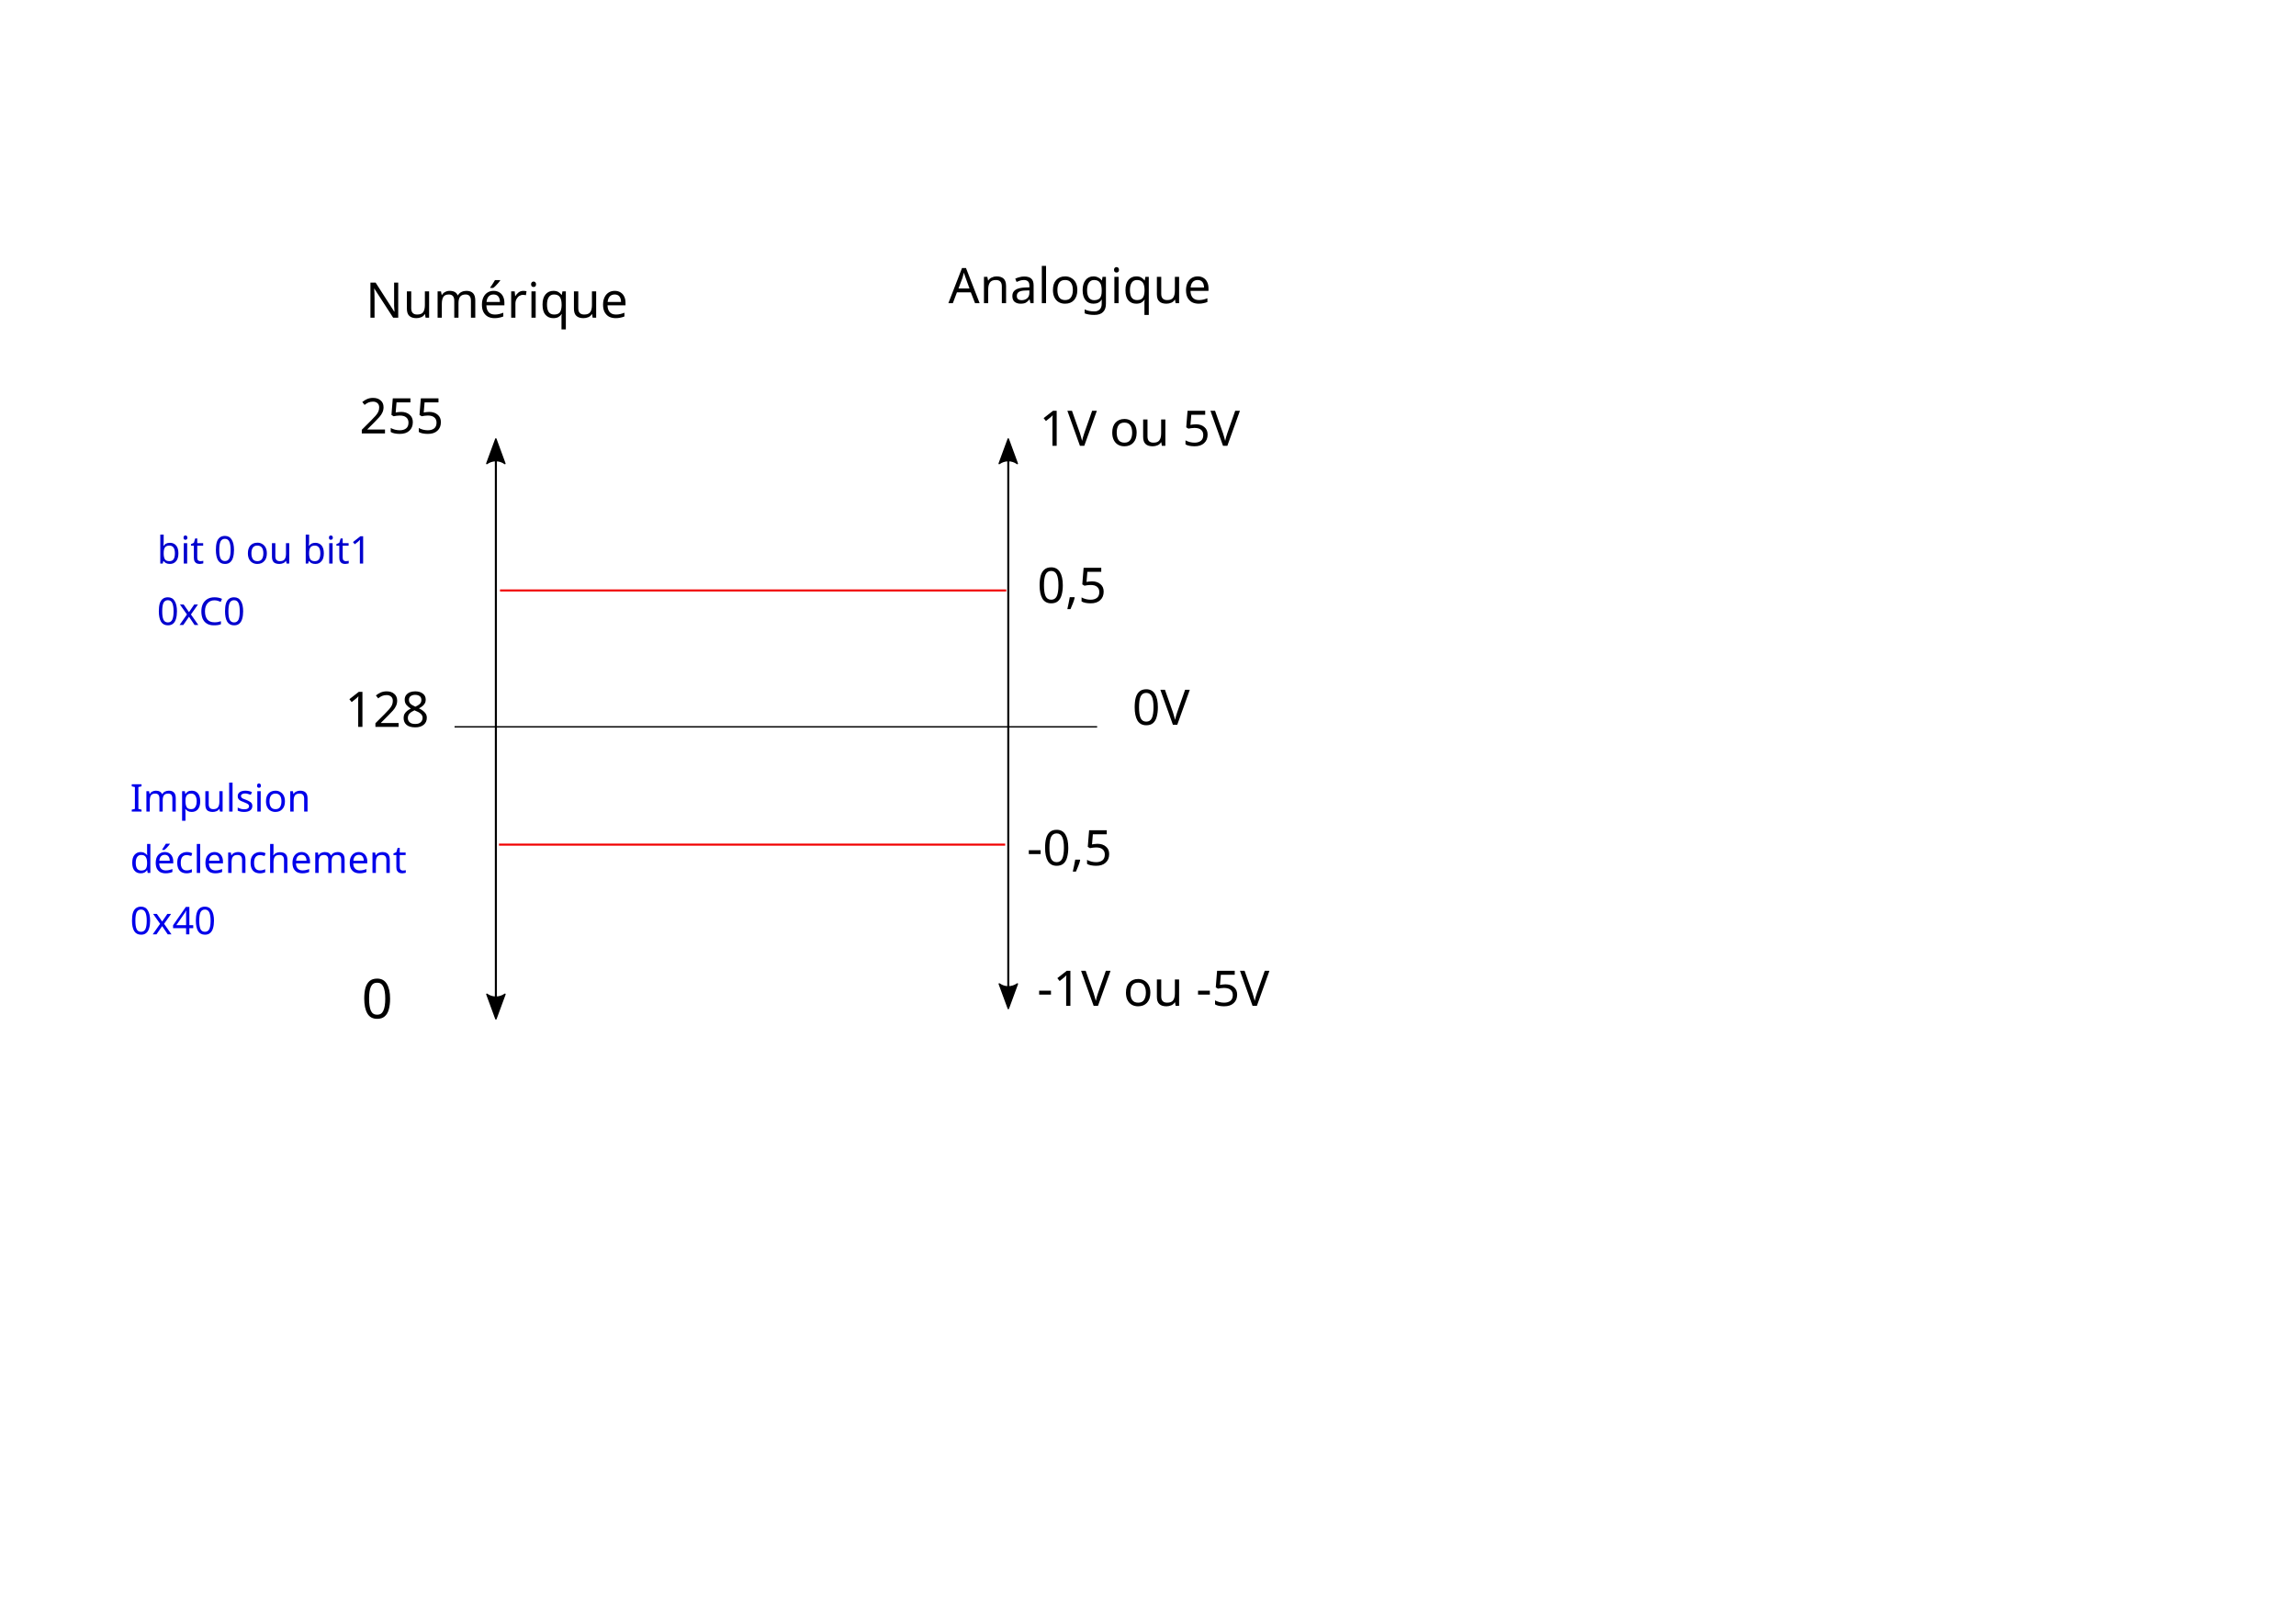
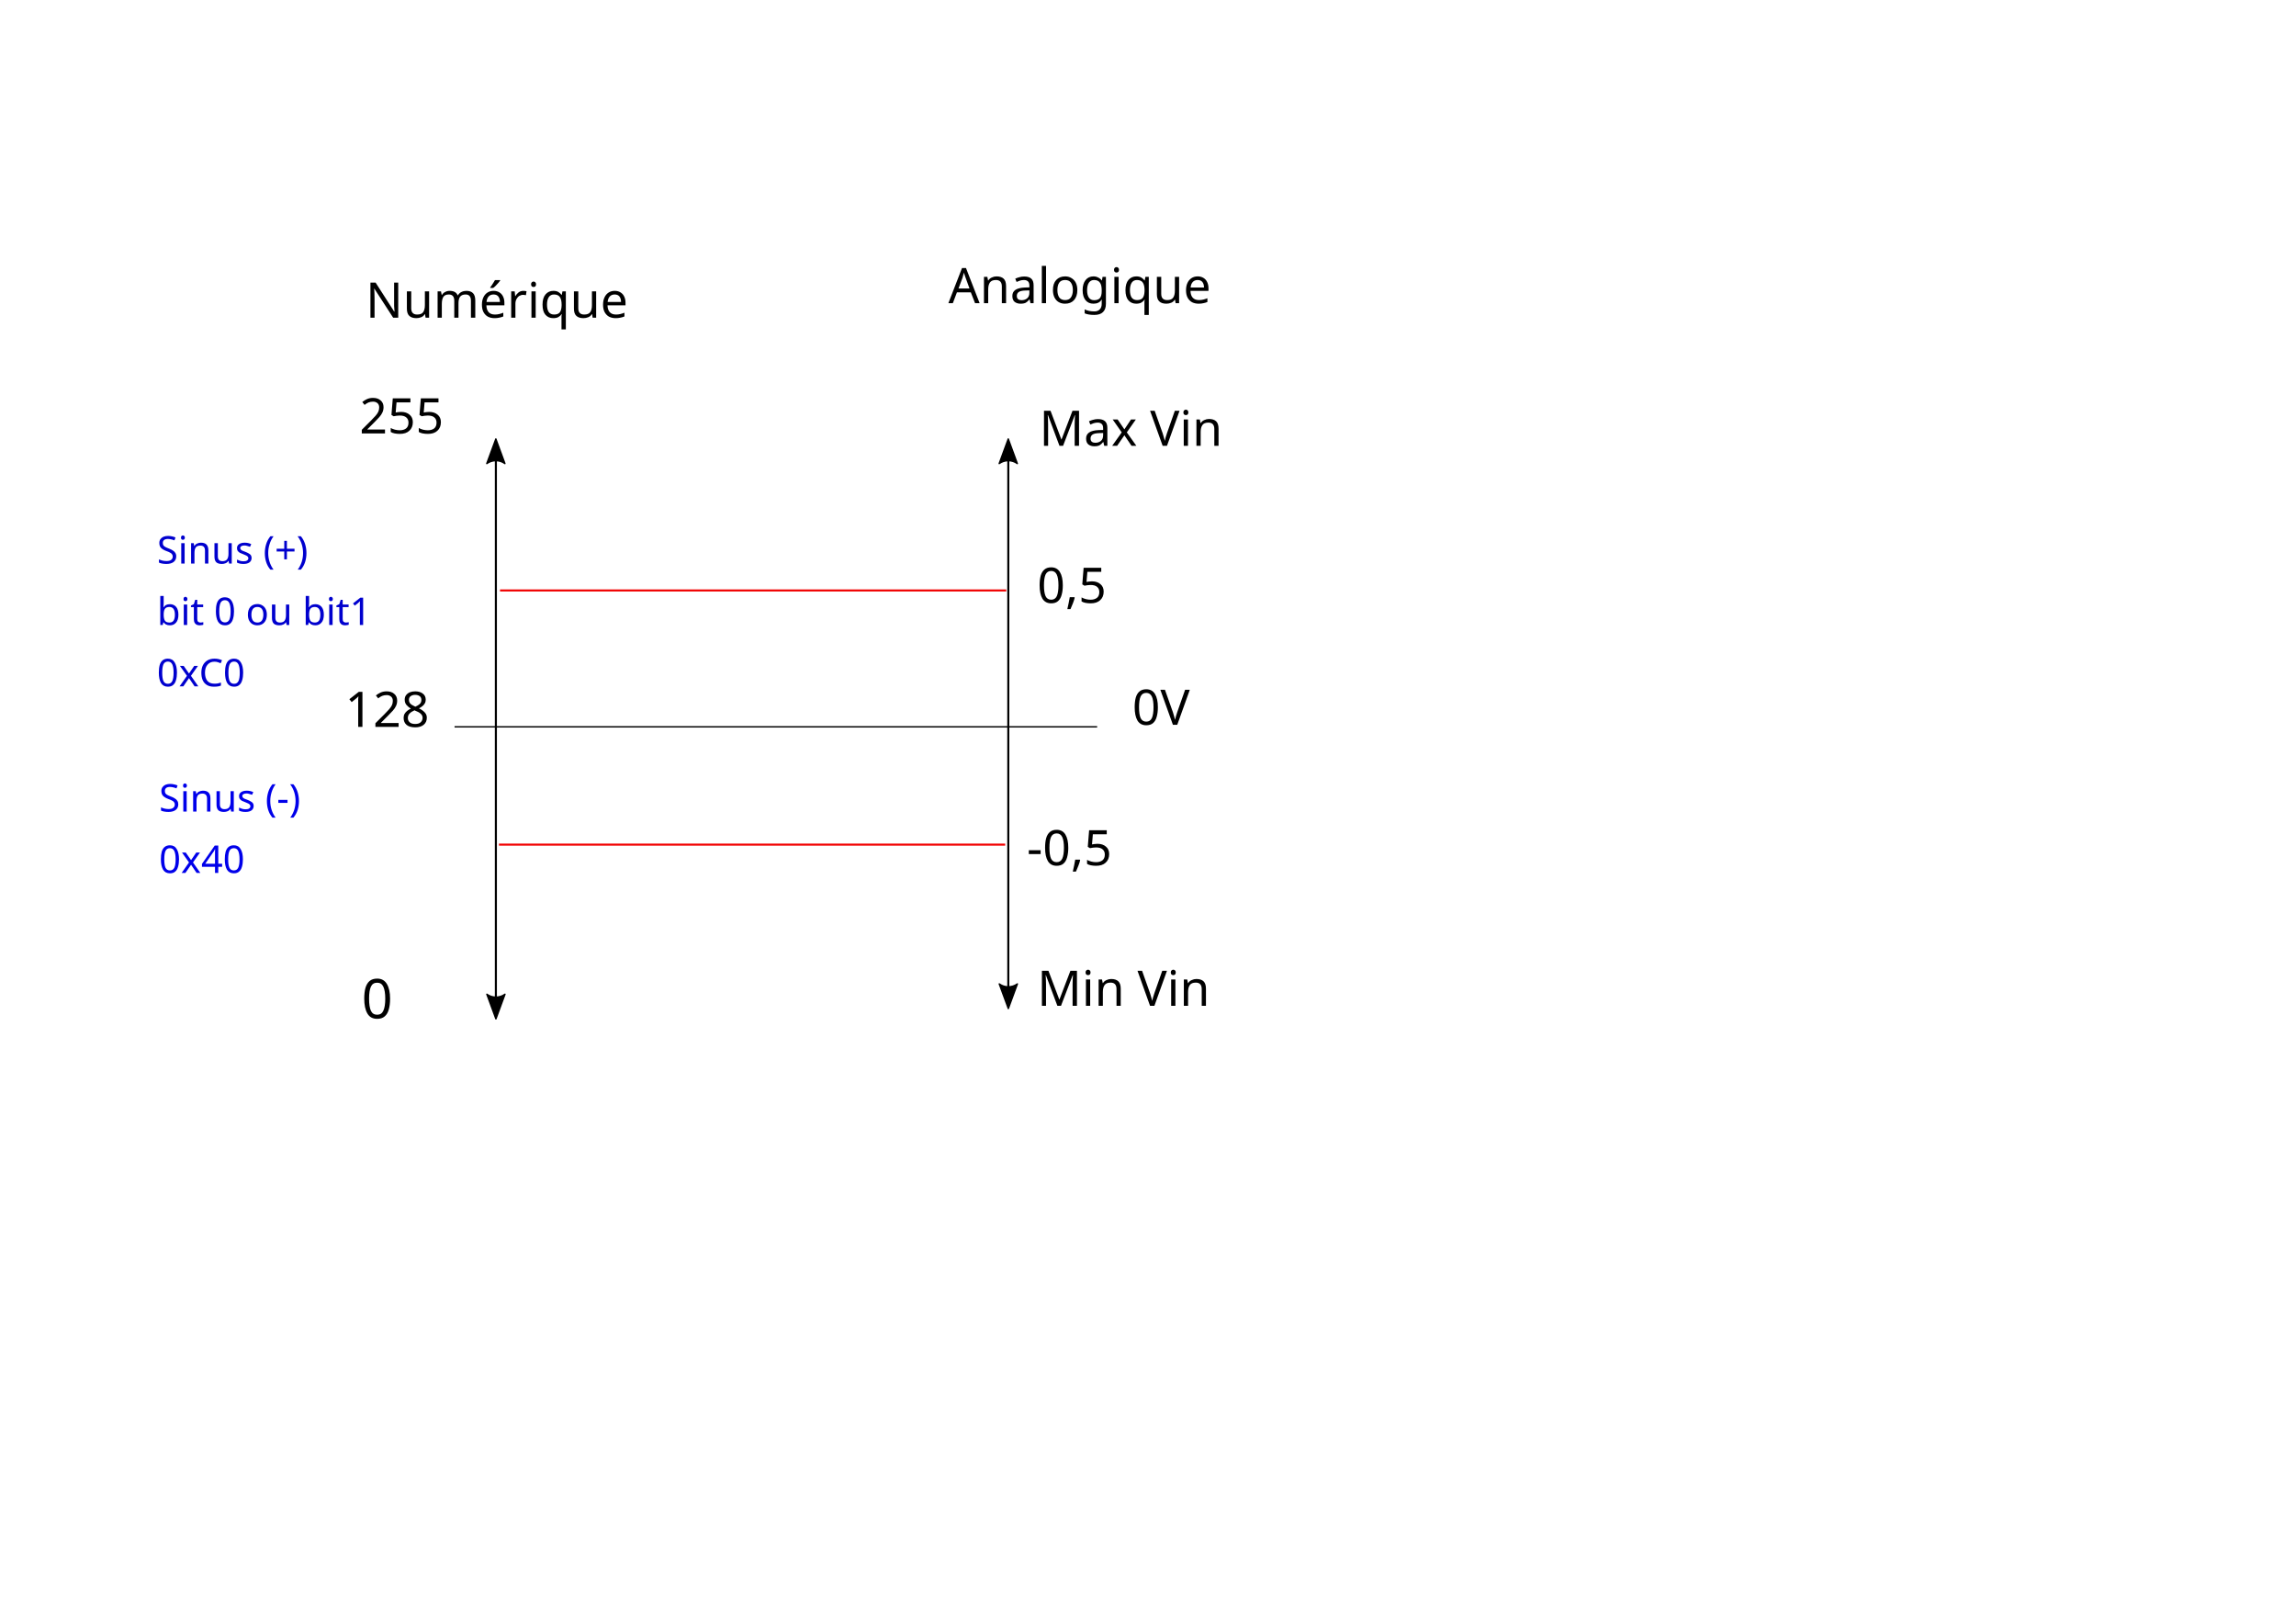
<svg xmlns="http://www.w3.org/2000/svg" width="297mm" height="210mm" viewBox="0 0 297 210" version="1.1" id="svg5146">
  <defs id="defs5140">
    <marker orient="auto" refY="0.0" refX="0.0" id="marker5184" style="overflow:visible;">
      <path id="path5182" style="fill-rule:evenodd;stroke-width:0.625;stroke-linejoin:round;stroke:#000000;stroke-opacity:1;fill:#000000;fill-opacity:1" d="M 8.719,4.034 L -2.207,0.016 L 8.719,-4.002 C 6.973,-1.63 6.983,1.616 8.719,4.034 z " transform="scale(1.1) rotate(180) translate(1,0)" />
    </marker>
    <marker orient="auto" refY="0.0" refX="0.0" id="marker5180" style="overflow:visible">
      <path id="path5178" style="fill-rule:evenodd;stroke-width:0.625;stroke-linejoin:round;stroke:#000000;stroke-opacity:1;fill:#000000;fill-opacity:1" d="M 8.719,4.034 L -2.207,0.016 L 8.719,-4.002 C 6.973,-1.63 6.983,1.616 8.719,4.034 z " transform="scale(1.1) translate(1,0)" />
    </marker>
    <marker orient="auto" refY="0.0" refX="0.0" id="Arrow2Lend" style="overflow:visible;">
      <path id="path4711" style="fill-rule:evenodd;stroke-width:0.625;stroke-linejoin:round;stroke:#000000;stroke-opacity:1;fill:#000000;fill-opacity:1" d="M 8.719,4.034 L -2.207,0.016 L 8.719,-4.002 C 6.973,-1.63 6.983,1.616 8.719,4.034 z " transform="scale(1.1) rotate(180) translate(1,0)" />
    </marker>
    <marker orient="auto" refY="0.0" refX="0.0" id="Arrow2Lstart" style="overflow:visible">
      <path id="path4708" style="fill-rule:evenodd;stroke-width:0.625;stroke-linejoin:round;stroke:#000000;stroke-opacity:1;fill:#000000;fill-opacity:1" d="M 8.719,4.034 L -2.207,0.016 L 8.719,-4.002 C 6.973,-1.63 6.983,1.616 8.719,4.034 z " transform="scale(1.1) translate(1,0)" />
    </marker>
  </defs>
  <g id="layer1" transform="translate(0,-87)">
    <path style="fill:none;stroke:#000000;stroke-width:0.178px;stroke-linecap:butt;stroke-linejoin:miter;stroke-opacity:1" d="M 58.799,181.005 H 141.92" id="path5148" />
    <path style="fill:none;stroke:#000000;stroke-width:0.265px;stroke-linecap:butt;stroke-linejoin:miter;stroke-opacity:1;marker-start:url(#marker5180);marker-end:url(#marker5184)" d="m 64.145,144.122 v 74.301" id="path5150" />
    <text xml:space="preserve" style="font-style:normal;font-weight:normal;font-size:6.35px;line-height:1.25;font-family:sans-serif;letter-spacing:0px;word-spacing:0px;fill:#000000;fill-opacity:1;stroke:none;stroke-width:0.265" x="46.772" y="218.69" id="text5154">
      <tspan id="tspan5152" x="46.772" y="218.69" style="font-size:7.056px;stroke-width:0.265">0</tspan>
    </text>
    <text xml:space="preserve" style="font-style:normal;font-weight:normal;font-size:6.35px;line-height:1.25;font-family:sans-serif;letter-spacing:0px;word-spacing:0px;fill:#000000;fill-opacity:1;stroke:none;stroke-width:0.265" x="46.505" y="143.053" id="text5158">
      <tspan id="tspan5156" x="46.505" y="143.053" style="stroke-width:0.265">255</tspan>
    </text>
    <path style="fill:none;stroke:#000000;stroke-width:0.265px;stroke-linecap:butt;stroke-linejoin:miter;stroke-opacity:1;marker-start:url(#Arrow2Lstart);marker-end:url(#Arrow2Lend)" d="m 130.428,144.122 v 72.965" id="path5160" />
    <text xml:space="preserve" style="font-style:normal;font-weight:normal;font-size:6.35px;line-height:1.25;font-family:sans-serif;letter-spacing:0px;word-spacing:0px;fill:#000000;fill-opacity:1;stroke:none;stroke-width:0.265" x="146.464" y="180.738" id="text5164">
      <tspan id="tspan5162" x="146.464" y="180.738" style="stroke-width:0.265">0V</tspan>
    </text>
    <text xml:space="preserve" style="font-style:normal;font-weight:normal;font-size:6.35px;line-height:1.25;font-family:sans-serif;letter-spacing:0px;word-spacing:0px;fill:#000000;fill-opacity:1;stroke:none;stroke-width:0.265" x="134.437" y="144.656" id="text5168">
-       <tspan id="tspan5166" x="134.437" y="144.656" style="stroke-width:0.265">1V ou 5V</tspan>
+       <tspan id="tspan5166" x="134.437" y="144.656" style="stroke-width:0.265">Max Vin</tspan>
    </text>
    <text xml:space="preserve" style="font-style:normal;font-weight:normal;font-size:6.35px;line-height:1.25;font-family:sans-serif;letter-spacing:0px;word-spacing:0px;fill:#000000;fill-opacity:1;stroke:none;stroke-width:0.265" x="134.169" y="217.086" id="text5172">
-       <tspan id="tspan5170" x="134.169" y="217.086" style="stroke-width:0.265">-1V ou -5V</tspan>
+       <tspan id="tspan5170" x="134.169" y="217.086" style="stroke-width:0.265">Min Vin</tspan>
    </text>
    <text xml:space="preserve" style="font-style:normal;font-weight:normal;font-size:6.35px;line-height:1.25;font-family:sans-serif;letter-spacing:0px;word-spacing:0px;fill:#000000;fill-opacity:1;stroke:none;stroke-width:0.265" x="44.634" y="181.005" id="text5188">
      <tspan id="tspan5186" x="44.634" y="181.005" style="stroke-width:0.265">128</tspan>
    </text>
    <path style="fill:none;stroke:#f10000;stroke-width:0.265px;stroke-linecap:butt;stroke-linejoin:miter;stroke-opacity:1" d="M 64.679,163.365 H 130.16" id="path5190" />
    <path style="fill:none;stroke:#f10000;stroke-width:0.265px;stroke-linecap:butt;stroke-linejoin:miter;stroke-opacity:1" d="m 64.546,196.239 h 65.481" id="path5190-7" />
    <text xml:space="preserve" style="font-style:normal;font-weight:normal;font-size:6.35px;line-height:1.25;font-family:sans-serif;letter-spacing:0px;word-spacing:0px;fill:#000000;fill-opacity:1;stroke:none;stroke-width:0.265" x="122.677" y="126.215" id="text5217">
      <tspan id="tspan5215" x="122.677" y="126.215" style="stroke-width:0.265">Analogique</tspan>
    </text>
    <text xml:space="preserve" style="font-style:normal;font-weight:normal;font-size:6.35px;line-height:1.25;font-family:sans-serif;letter-spacing:0px;word-spacing:0px;fill:#000000;fill-opacity:1;stroke:none;stroke-width:0.265" x="47.307" y="128.086" id="text5221">
      <tspan id="tspan5219" x="47.307" y="128.086" style="stroke-width:0.265">Numérique</tspan>
    </text>
    <text xml:space="preserve" style="font-style:normal;font-weight:normal;font-size:6.35px;line-height:1.25;font-family:sans-serif;letter-spacing:0px;word-spacing:0px;fill:#000000;fill-opacity:1;stroke:none;stroke-width:0.265" x="132.833" y="198.912" id="text6355">
      <tspan id="tspan6353" x="132.833" y="198.912" style="stroke-width:0.265">-0,5</tspan>
    </text>
    <text xml:space="preserve" style="font-style:normal;font-weight:normal;font-size:6.35px;line-height:1.25;font-family:sans-serif;letter-spacing:0px;word-spacing:0px;fill:#000000;fill-opacity:1;stroke:none;stroke-width:0.265" x="134.169" y="164.969" id="text6359">
      <tspan id="tspan6357" x="134.169" y="164.969" style="stroke-width:0.265">0,5</tspan>
    </text>
    <text xml:space="preserve" style="font-style:normal;font-weight:normal;font-size:6.35px;line-height:1.25;font-family:sans-serif;letter-spacing:0px;word-spacing:0px;fill:#000000;fill-opacity:1;stroke:none;stroke-width:0.265" x="20.312" y="159.891" id="text6363">
-       <tspan id="tspan6361" x="20.312" y="159.891" style="font-size:4.939px;fill:#0000ce;fill-opacity:1;stroke-width:0.265">bit 0 ou bit1</tspan>
-       <tspan x="20.312" y="167.828" style="font-size:4.939px;fill:#0000ce;fill-opacity:1;stroke-width:0.265" id="tspan6371">0xC0</tspan>
+       <tspan id="tspan6361" x="20.312" y="159.891" style="font-size:4.939px;fill:#0000ce;fill-opacity:1;stroke-width:0.265">Sinus (+)</tspan>
+       <tspan x="20.312" y="167.828" style="font-size:4.939px;fill:#0000ce;fill-opacity:1;stroke-width:0.265" id="tspan876">bit 0 ou bit1</tspan>
+       <tspan x="20.312" y="175.766" style="font-size:4.939px;fill:#0000ce;fill-opacity:1;stroke-width:0.265" id="tspan6371">0xC0</tspan>
    </text>
-     <text xml:space="preserve" style="font-style:normal;font-weight:normal;font-size:6.35px;line-height:1.25;font-family:sans-serif;letter-spacing:0px;word-spacing:0px;fill:#000000;fill-opacity:1;stroke:none;stroke-width:0.265" x="16.838" y="191.963" id="text6367">
-       <tspan id="tspan6365" x="16.838" y="191.963" style="font-size:4.939px;fill:#0000ea;fill-opacity:1;stroke-width:0.265">Impulsion</tspan>
-       <tspan x="16.838" y="199.901" style="font-size:4.939px;fill:#0000ea;fill-opacity:1;stroke-width:0.265" id="tspan6369">déclenchement</tspan>
-       <tspan x="16.838" y="207.838" style="font-size:4.939px;fill:#0000ea;fill-opacity:1;stroke-width:0.265" id="tspan6373">0x40</tspan>
+     <text xml:space="preserve" style="font-style:normal;font-weight:normal;font-size:6.35px;line-height:1.25;font-family:sans-serif;letter-spacing:0px;word-spacing:0px;fill:#000000;fill-opacity:1;stroke:none;stroke-width:0.265" x="20.58" y="191.963" id="text6367">
+       <tspan x="20.58" y="191.963" style="font-size:4.939px;fill:#0000ea;fill-opacity:1;stroke-width:0.265" id="tspan6369">Sinus (-)</tspan>
+       <tspan x="20.58" y="199.901" style="font-size:4.939px;fill:#0000ea;fill-opacity:1;stroke-width:0.265" id="tspan6373">0x40</tspan>
    </text>
  </g>
</svg>
